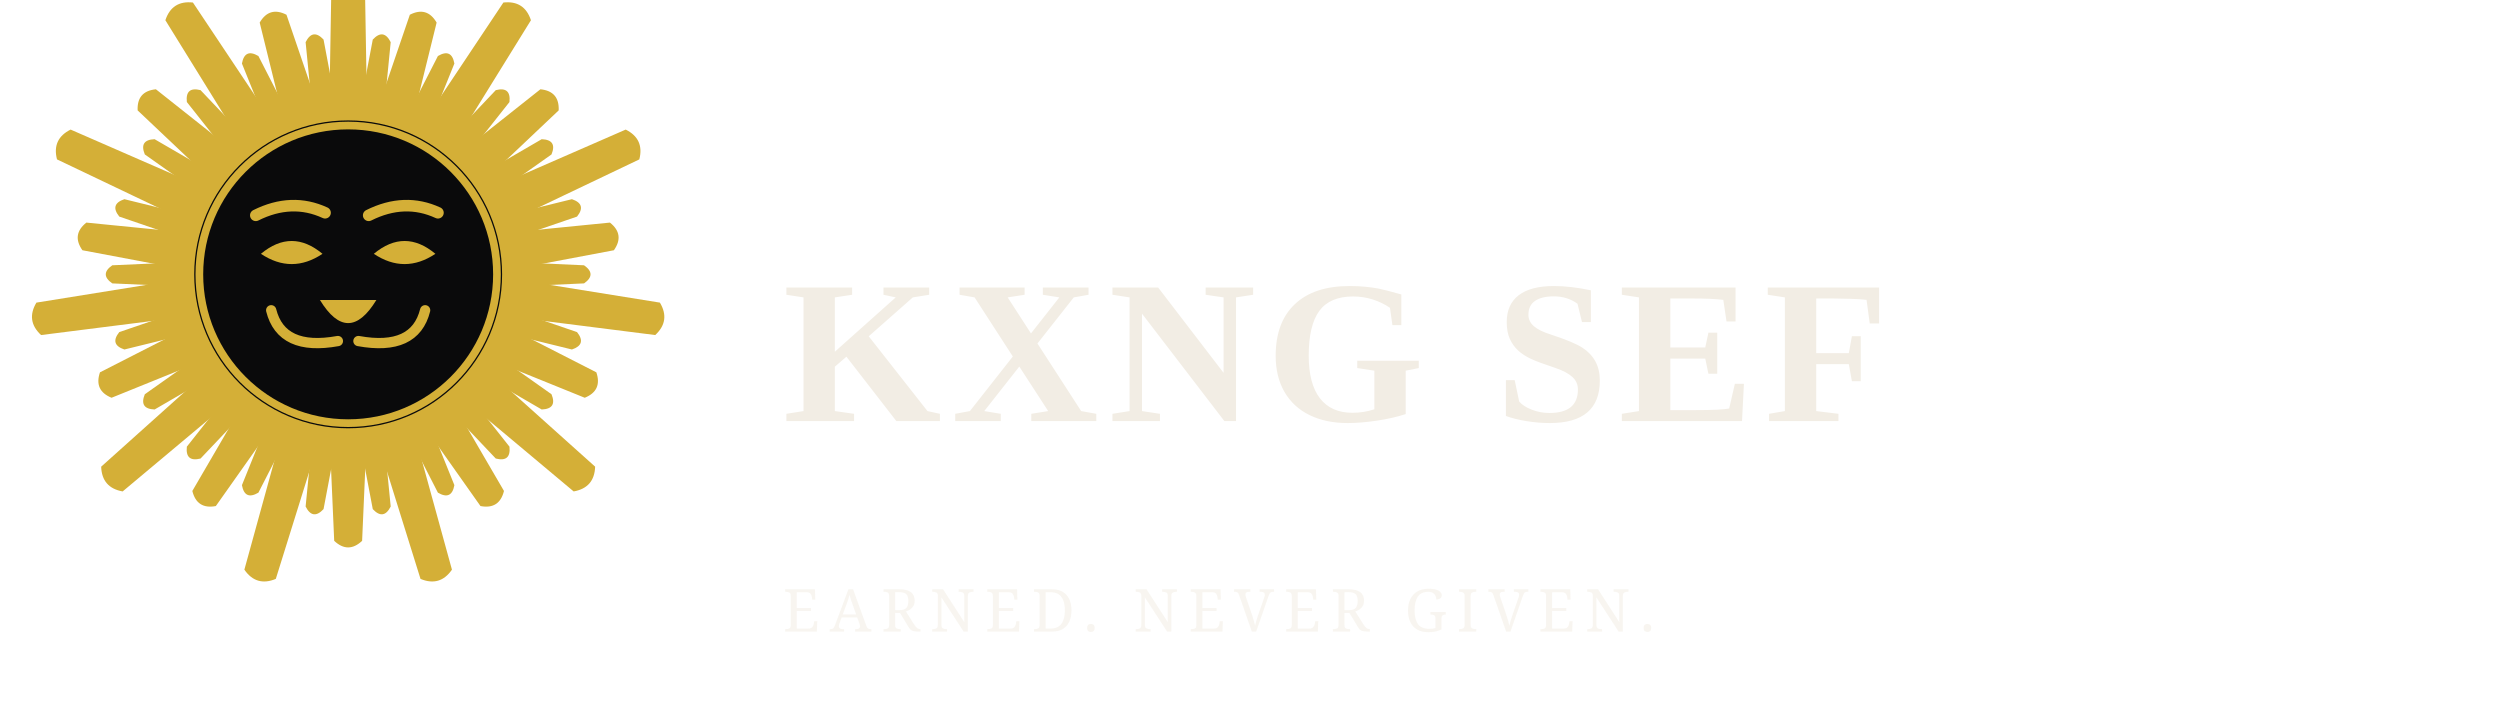
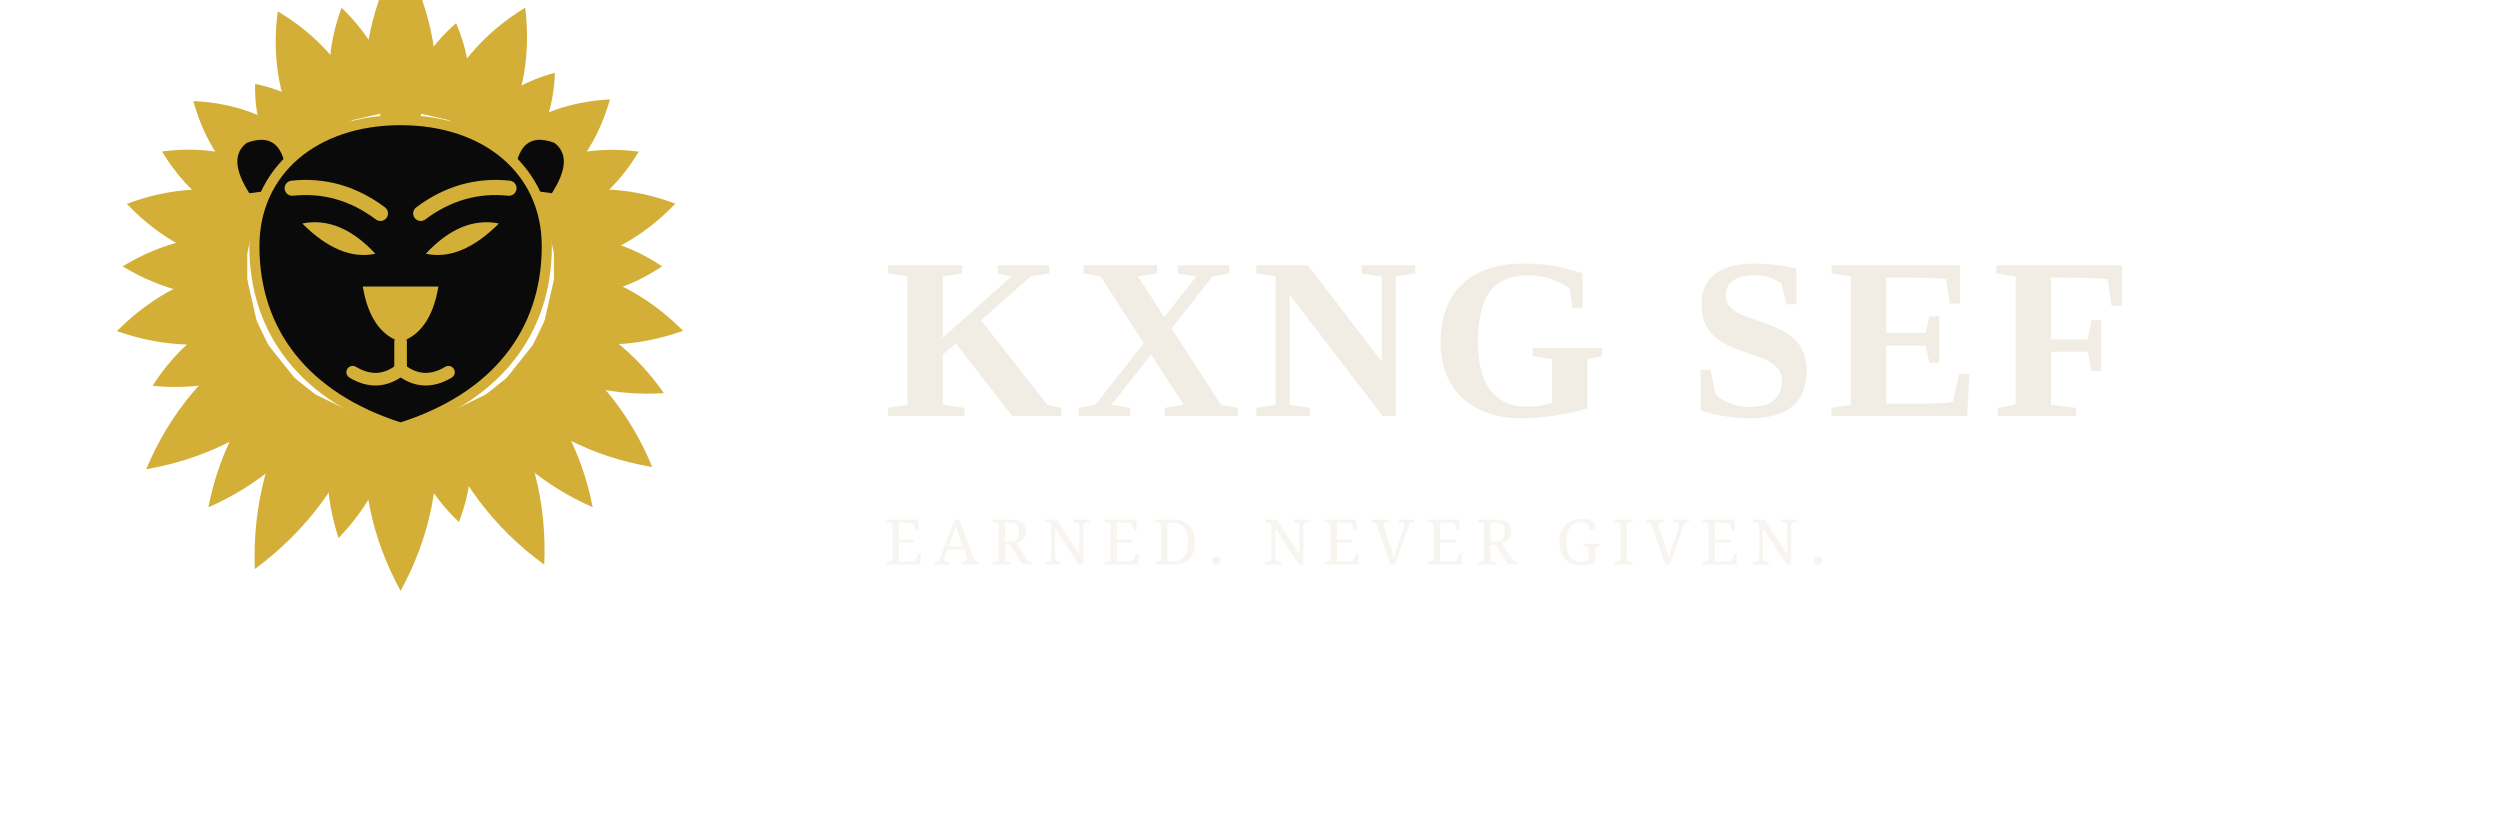
- <svg xmlns="http://www.w3.org/2000/svg" viewBox="0 0 760 220" width="760" height="220">
-   <g transform="translate(6 -18) scale(0.78)">
-     <g fill="#d4af37">
-       <path d="M120.53 72.48 L121.62 8.17 Q128 3 134.38 8.17 L135.47 72.48 Z" />
-       <path d="M137.04 72.71 L152.04 28.82 Q158.71 25.42 162.48 31.88 L151.37 76.92 Z" />
-       <path d="M152.81 77.58 L188.5 24.06 Q196.66 23.16 199.24 30.96 L165.38 85.65 Z" />
-       <path d="M166.58 86.69 L202.93 57.87 Q210.38 58.62 210.05 66.1 L176.36 97.98 Z" />
-       <path d="M177.22 99.31 L236.17 73.58 Q243.52 77.24 241.48 85.2 L183.42 112.9 Z" />
-       <path d="M183.87 114.42 L230.03 109.83 Q235.89 114.49 231.57 120.61 L185.99 129.21 Z" />
-       <path d="M185.99 130.79 L249.5 141.02 Q253.71 148.07 247.68 153.66 L183.87 145.58 Z" />
-       <path d="M183.42 147.1 L224.73 168.19 Q227.15 175.28 220.21 178.1 L177.22 160.69 Z" />
-       <path d="M176.36 162.02 L224.26 204.96 Q223.98 213.17 215.89 214.61 L166.58 173.31 Z" />
-       <path d="M165.38 174.35 L188.73 214.43 Q186.93 221.7 179.57 220.31 L152.81 182.42 Z" />
-       <path d="M151.37 183.08 L168.45 245.1 Q163.78 251.86 156.2 248.7 L137.04 187.29 Z" />
-       <path d="M135.47 187.52 L133.44 233.86 Q128 239 122.56 233.86 L120.53 187.52 Z" />
-       <path d="M118.96 187.29 L99.8 248.7 Q92.22 251.86 87.55 245.1 L104.63 183.08 Z" />
-       <path d="M103.19 182.42 L76.43 220.31 Q69.07 221.7 67.27 214.43 L90.62 174.35 Z" />
-       <path d="M89.42 173.31 L40.11 214.61 Q32.02 213.17 31.74 204.96 L79.64 162.02 Z" />
-       <path d="M78.78 160.69 L35.79 178.1 Q28.85 175.28 31.27 168.19 L72.58 147.1 Z" />
-       <path d="M72.13 145.58 L8.32 153.66 Q2.29 148.07 6.5 141.02 L70.01 130.79 Z" />
-       <path d="M70.01 129.21 L24.43 120.61 Q20.11 114.49 25.97 109.83 L72.13 114.42 Z" />
-       <path d="M72.58 112.9 L14.52 85.2 Q12.48 77.24 19.83 73.58 L78.78 99.31 Z" />
-       <path d="M79.64 97.98 L45.95 66.1 Q45.62 58.62 53.07 57.87 L89.42 86.69 Z" />
-       <path d="M90.62 85.65 L56.76 30.96 Q59.34 23.16 67.5 24.06 L103.19 77.58 Z" />
-       <path d="M104.63 76.92 L93.52 31.88 Q97.29 25.42 103.96 28.82 L118.96 72.71 Z" />
-       <path d="M131.22 72.09 L137.59 38.5 Q141.8 33.99 144.58 39.51 L141.23 73.53 Z" />
-       <path d="M147.4 75.34 L162.98 44.91 Q168.3 41.77 169.4 47.84 L156.6 79.54 Z" />
-       <path d="M162.02 83.02 L185.53 58.21 Q191.52 56.69 190.87 62.84 L169.66 89.64 Z" />
-       <path d="M173.87 94.51 L203.43 77.33 Q209.6 77.56 207.25 83.27 L179.34 103.01 Z" />
-       <path d="M182.01 108.87 L215.21 100.71 Q221.07 102.67 217.2 107.49 L184.86 118.57 Z" />
-       <path d="M185.78 124.94 L219.93 126.47 Q225 130 219.93 133.53 L185.78 135.06 Z" />
-       <path d="M184.86 141.43 L217.2 152.51 Q221.07 157.33 215.21 159.29 L182.01 151.13 Z" />
-       <path d="M179.34 156.99 L207.25 176.73 Q209.6 182.44 203.43 182.67 L173.87 165.49 Z" />
-       <path d="M169.66 170.36 L190.87 197.16 Q191.52 203.31 185.53 201.79 L162.02 176.98 Z" />
-       <path d="M156.6 180.46 L169.4 212.16 Q168.3 218.23 162.98 215.09 L147.4 184.66 Z" />
-       <path d="M141.23 186.47 L144.58 220.49 Q141.8 226.01 137.59 221.5 L131.22 187.91 Z" />
-       <path d="M124.78 187.91 L118.41 221.5 Q114.2 226.01 111.42 220.49 L114.77 186.47 Z" />
-       <path d="M108.6 184.66 L93.02 215.09 Q87.7 218.23 86.6 212.16 L99.4 180.46 Z" />
-       <path d="M93.98 176.98 L70.47 201.79 Q64.48 203.31 65.13 197.16 L86.34 170.36 Z" />
-       <path d="M82.13 165.49 L52.57 182.67 Q46.4 182.44 48.75 176.73 L76.66 156.99 Z" />
-       <path d="M73.99 151.13 L40.79 159.29 Q34.93 157.33 38.8 152.51 L71.14 141.43 Z" />
-       <path d="M70.22 135.06 L36.07 133.53 Q31 130 36.07 126.47 L70.22 124.94 Z" />
-       <path d="M71.14 118.57 L38.8 107.49 Q34.93 102.67 40.79 100.71 L73.99 108.87 Z" />
-       <path d="M76.66 103.01 L48.75 83.27 Q46.4 77.56 52.57 77.33 L82.13 94.51 Z" />
-       <path d="M86.34 89.64 L65.13 62.84 Q64.48 56.69 70.47 58.21 L93.98 83.02 Z" />
-       <path d="M99.4 79.54 L86.6 47.84 Q87.7 41.77 93.02 44.91 L108.6 75.34 Z" />
-       <path d="M114.77 73.53 L111.42 39.51 Q114.2 33.99 118.41 38.5 L124.78 72.09 Z" />
-       <path d="M82.13 97.88 Q74.47 70.55 100.85 81.02 Z" />
-       <path d="M155.15 81.02 Q181.53 70.55 173.87 97.88 Z" />
+ <svg xmlns="http://www.w3.org/2000/svg" viewBox="0 0 673 220" width="673" height="220">
+   <g transform="translate(8 -18) scale(0.78)">
+     <g>
+       <g fill="#d4af37">
+         <path d="M129.28 61.02 Q132.86 43.52 147.15 31.08 Q154.64 48.49 150.27 65.81 Z" />
+         <path d="M152.58 66.92 Q163.22 53.01 181.27 48.2 Q180.6 66.87 169.41 80.34 Z" />
+         <path d="M171 82.34 Q189.24 72.62 210.2 75.42 Q199.32 93.54 180.35 101.74 Z" />
+         <path d="M180.92 104.23 Q201.04 103.47 218.25 115 Q201.04 126.53 180.92 125.77 Z" />
+         <path d="M180.35 128.26 Q204.39 137.98 218.87 158.76 Q193.6 160.39 171 147.66 Z" />
+         <path d="M169.41 149.66 Q189.06 170.87 194.28 198.12 Q168.89 186.97 152.58 163.08 Z" />
+         <path d="M150.27 164.19 Q155.55 183.78 148.15 203.26 Q133.02 188.92 129.28 168.98 Z" />
+         <path d="M126.72 168.98 Q122.77 192.02 106.6 208.76 Q99.3 186.66 105.73 164.19 Z" />
+         <path d="M103.42 163.08 Q87.1 187 61.68 198.16 Q66.91 170.9 86.59 149.66 Z" />
+         <path d="M85 147.66 Q65.05 158.56 42.4 156.22 Q54.69 137.05 75.65 128.26 Z" />
+         <path d="M75.08 125.77 Q51.88 127.02 32.06 115 Q51.88 102.98 75.08 104.23 Z" />
+         <path d="M75.65 101.74 Q56.6 93.52 45.66 75.35 Q66.69 72.57 85 82.34 Z" />
+         <path d="M86.59 80.34 Q77.39 68.7 77.79 52.04 Q94.12 55.36 103.42 66.92 Z" />
+         <path d="M105.73 65.81 Q100.24 45.7 107.63 25.74 Q122.94 40.51 126.72 61.02 Z" />
+         <path d="M115.85 62.38 Q113.25 32.54 128 6.87 Q142.75 32.54 140.15 62.38 Z" />
+         <path d="M139.88 62.32 Q149.16 39.09 171 25.71 Q174.16 51.13 161.77 72.87 Z" />
+         <path d="M161.56 72.7 Q177.57 58.55 200.26 57.38 Q194.07 79.23 176.71 91.69 Z" />
+         <path d="M176.59 91.45 Q199.6 84.61 222.81 93.36 Q205.7 111.31 182 115.13 Z" />
+         <path d="M182 114.87 Q207.21 118.76 225.49 137.25 Q201 145.98 176.59 138.55 Z" />
+         <path d="M176.71 138.31 Q203.1 155.66 214.85 184.26 Q184.35 179.17 161.56 157.3 Z" />
+         <path d="M161.77 157.13 Q179.04 185.63 177.58 217.95 Q151.4 198.94 139.88 167.68 Z" />
+         <path d="M140.15 167.62 Q143.12 199.55 128 226.99 Q112.88 199.55 115.85 167.62 Z" />
+         <path d="M116.12 167.68 Q104.35 199.84 77.69 219.46 Q76.42 186.38 94.23 157.13 Z" />
+         <path d="M94.44 157.3 Q71.21 179.67 40.2 185.02 Q52.32 155.98 79.29 138.31 Z" />
+         <path d="M79.41 138.55 Q54.79 146.07 30.09 137.35 Q48.55 118.77 74 114.87 Z" />
+         <path d="M74 115.13 Q50.49 111.32 33.52 93.44 Q56.57 84.68 79.41 91.45 Z" />
+         <path d="M79.29 91.69 Q62.39 79.48 56.48 57.96 Q78.77 58.94 94.44 72.7 Z" />
+         <path d="M94.23 72.87 Q82.3 51.76 85.61 26.98 Q107.05 39.83 116.12 62.32 Z" />
+       </g>
+       <g transform="translate(128 115) scale(0.87) translate(-128 -115)">
+         <path d="M91 89 Q91 49 63 59 Q49 70 63 93 Z" fill="#d4af37" />
+         <path d="M165 89 Q165 49 193 59 Q207 70 193 93 Z" fill="#d4af37" />
+         <path d="M83 84 Q83 60 67 66 Q59 72 68 86 Z" fill="#0a0a0b" />
+         <path d="M173 84 Q173 60 189 66 Q197 72 188 86 Z" fill="#0a0a0b" />
+         <path d="M128 37 Q142 55 132 69 Q128 73 124 69 Q114 55 128 37 Z" fill="#d4af37" />
+       </g>
    </g>
-     <circle cx="128" cy="130" r="60" fill="#0a0a0b" />
-     <circle cx="128" cy="130" r="58" fill="none" stroke="#d4af37" stroke-width="3" />
-     <g fill="#d4af37">
-       <path d="M94 122 Q106 112 118 122 Q106 130 94 122 Z" />
-       <path d="M92 107 Q106 100 119 106" fill="none" stroke="#d4af37" stroke-width="4.5" stroke-linecap="round" />
-       <path d="M138 122 Q150 112 162 122 Q150 130 138 122 Z" />
-       <path d="M136 107 Q150 100 163 106" fill="none" stroke="#d4af37" stroke-width="4.5" stroke-linecap="round" />
-       <path d="M117 140 L139 140 Q128 158 117 140 Z" />
-       <path d="M124 156 Q102 160 98 144" fill="none" stroke="#d4af37" stroke-width="4" stroke-linecap="round" />
-       <path d="M132 156 Q154 160 158 144" fill="none" stroke="#d4af37" stroke-width="4" stroke-linecap="round" />
+     <g transform="translate(128 115) scale(0.87) translate(-128 -115)">
+       <path d="M128 57 C162 57 186 77 186 107 C186 141 166 167 128 179 C90 167 70 141 70 107 C70 77 94 57 128 57 Z" fill="#0a0a0b" stroke="#d4af37" stroke-width="4" />
+       <path d="M89 98 Q104 95 118 110 Q104 113 89 98 Z" fill="#d4af37" />
+       <path d="M85 84 Q104 82 120 94" fill="none" stroke="#d4af37" stroke-width="6" stroke-linecap="round" />
+       <path d="M167 98 Q152 95 138 110 Q152 113 167 98 Z" fill="#d4af37" />
+       <path d="M171 84 Q152 82 136 94" fill="none" stroke="#d4af37" stroke-width="6" stroke-linecap="round" />
+       <path d="M113 123 L143 123 Q140 141 128 145 Q116 141 113 123 Z" fill="#d4af37" />
+       <path d="M128 145 L128 156" fill="none" stroke="#d4af37" stroke-width="5" stroke-linecap="round" />
+       <path d="M128 156 Q119 163 109 157" fill="none" stroke="#d4af37" stroke-width="5" stroke-linecap="round" />
+       <path d="M128 156 Q137 163 147 157" fill="none" stroke="#d4af37" stroke-width="5" stroke-linecap="round" />
    </g>
  </g>
-   <text x="238" y="128" font-family="Georgia,'Times New Roman',serif" font-weight="700" font-size="62" letter-spacing="3" fill="#f2ede4">KXNG SEF</text>
-   <text x="238" y="192" font-family="Georgia,serif" font-size="18" letter-spacing="3" fill="#f2ede4" opacity="0.55">EARNED. NEVER GIVEN.</text>
+   <text x="238" y="112" font-family="Georgia,'Times New Roman',serif" font-weight="700" font-size="62" letter-spacing="3" fill="#f2ede4">KXNG SEF</text>
+   <text x="238" y="152" font-family="Georgia,serif" font-size="17" letter-spacing="3" fill="#f2ede4" opacity="0.55">EARNED. NEVER GIVEN.</text>
</svg>
